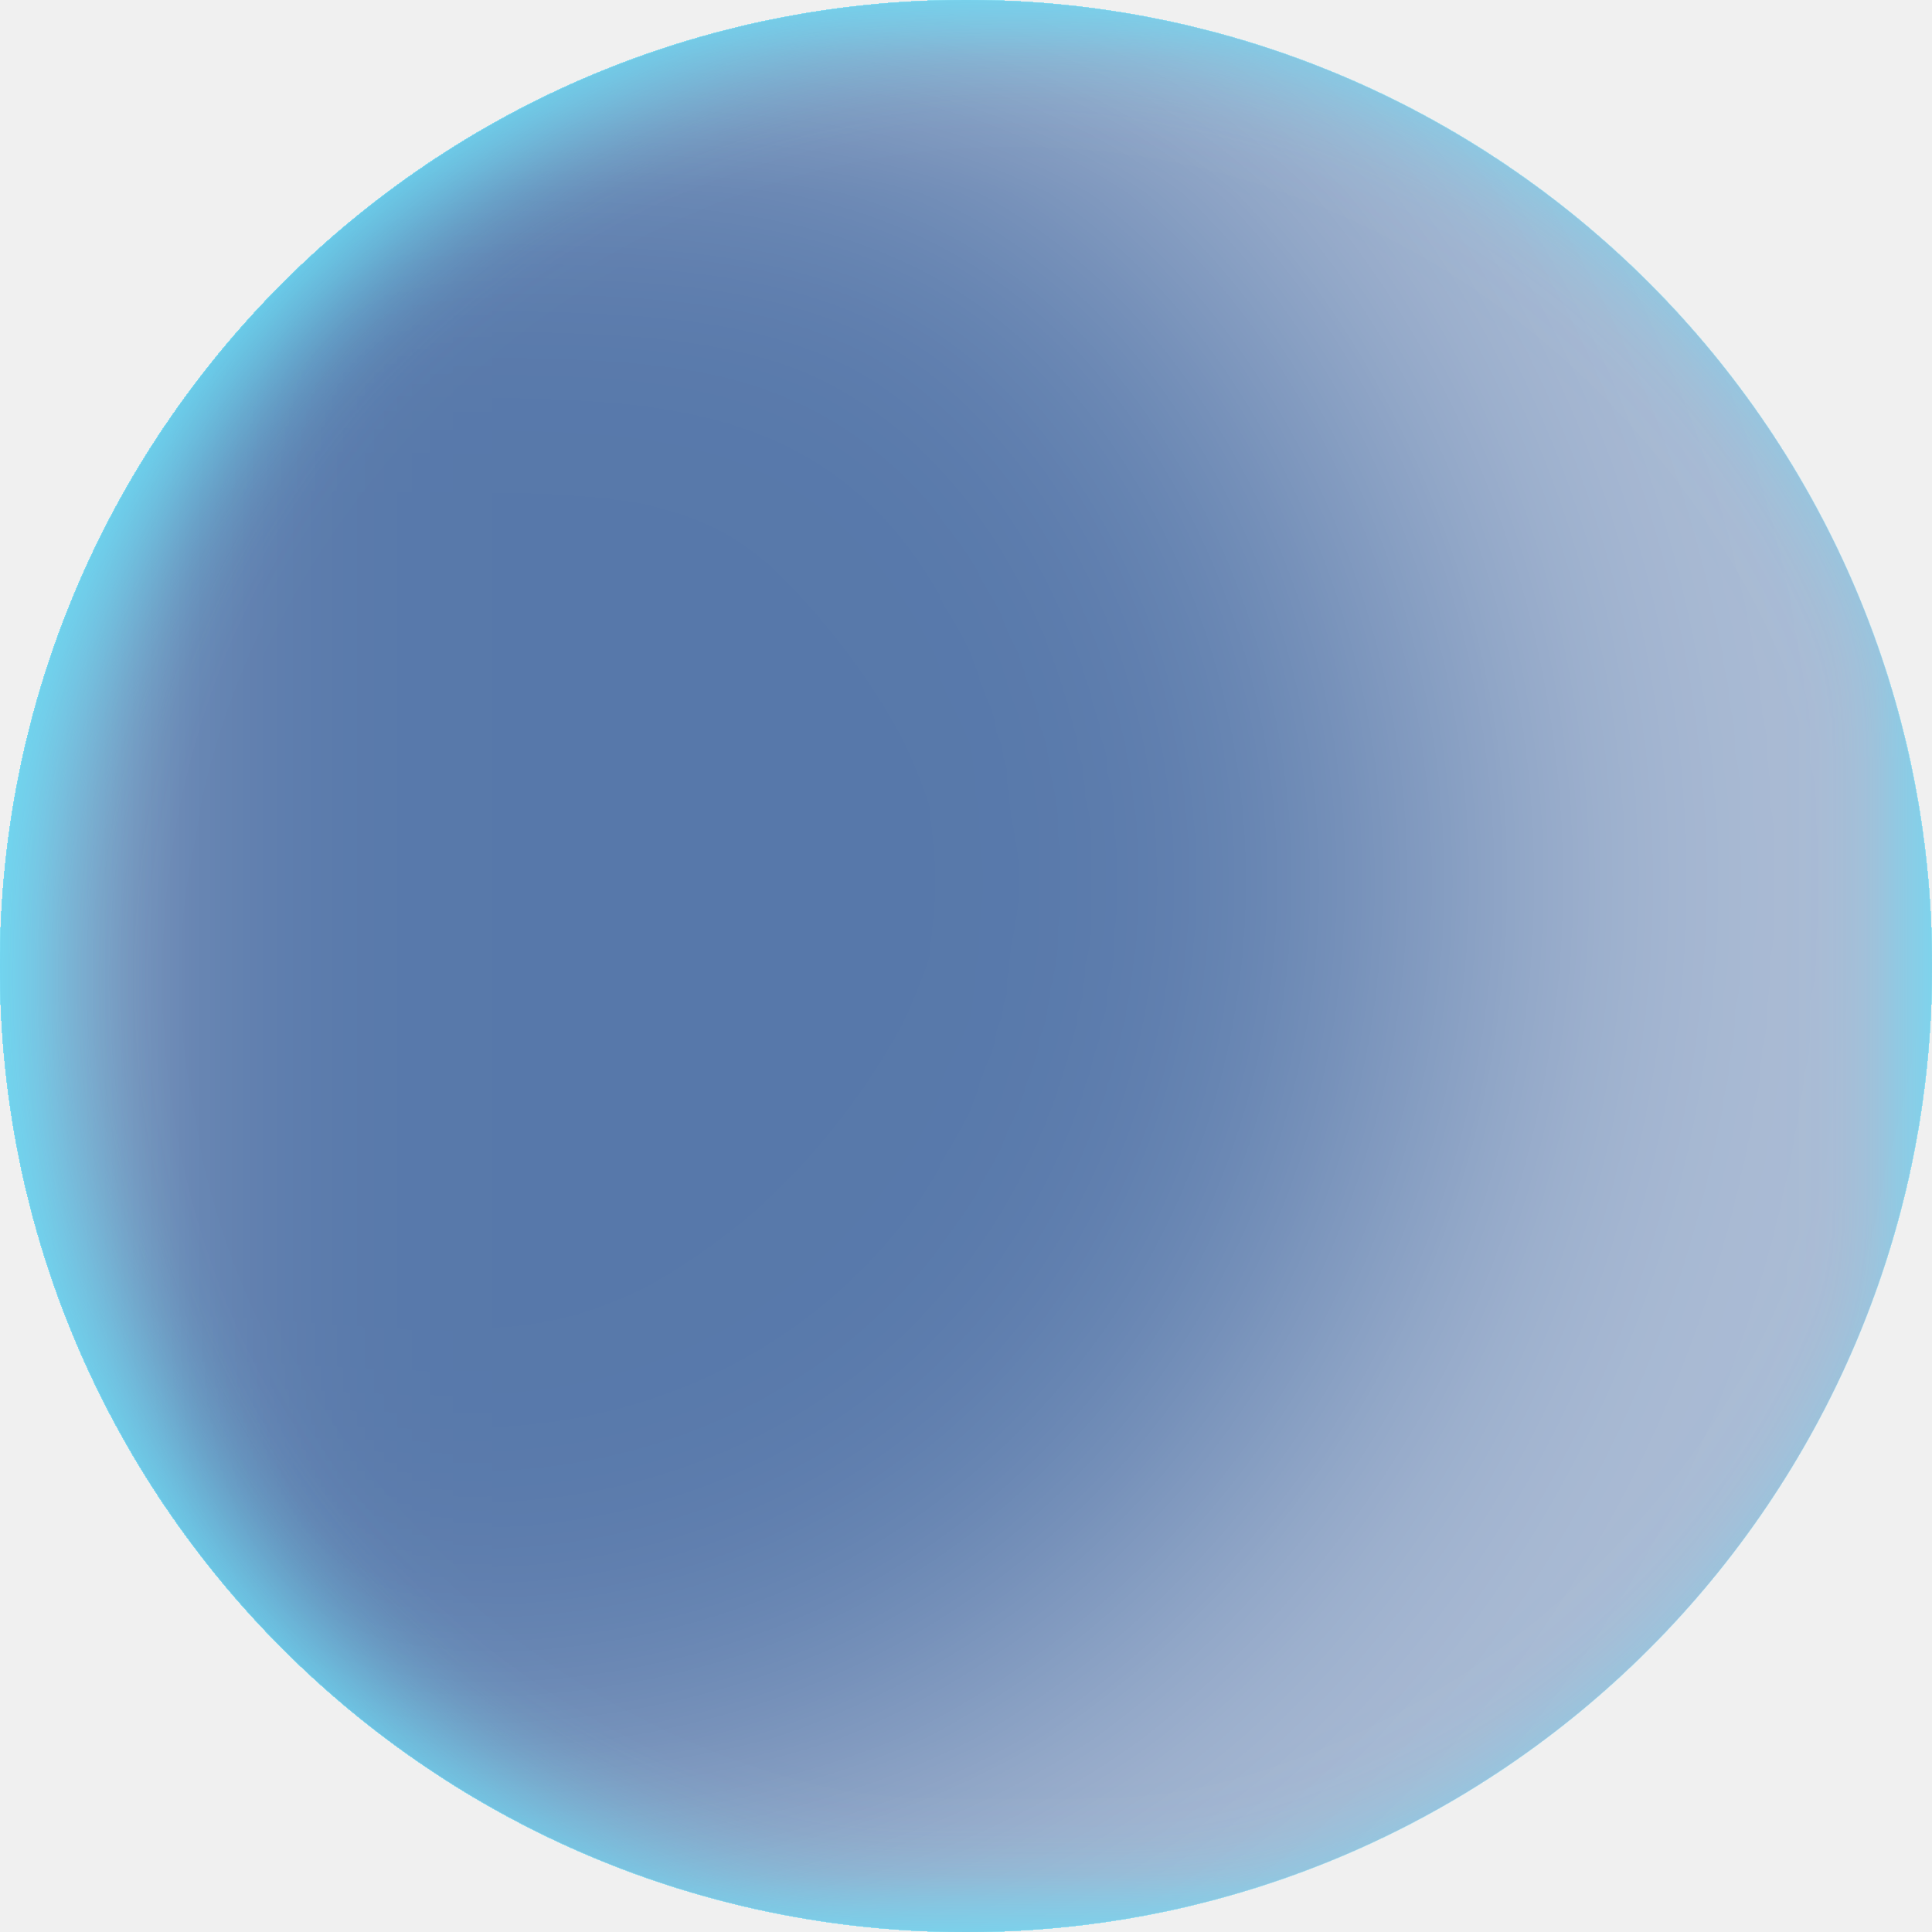
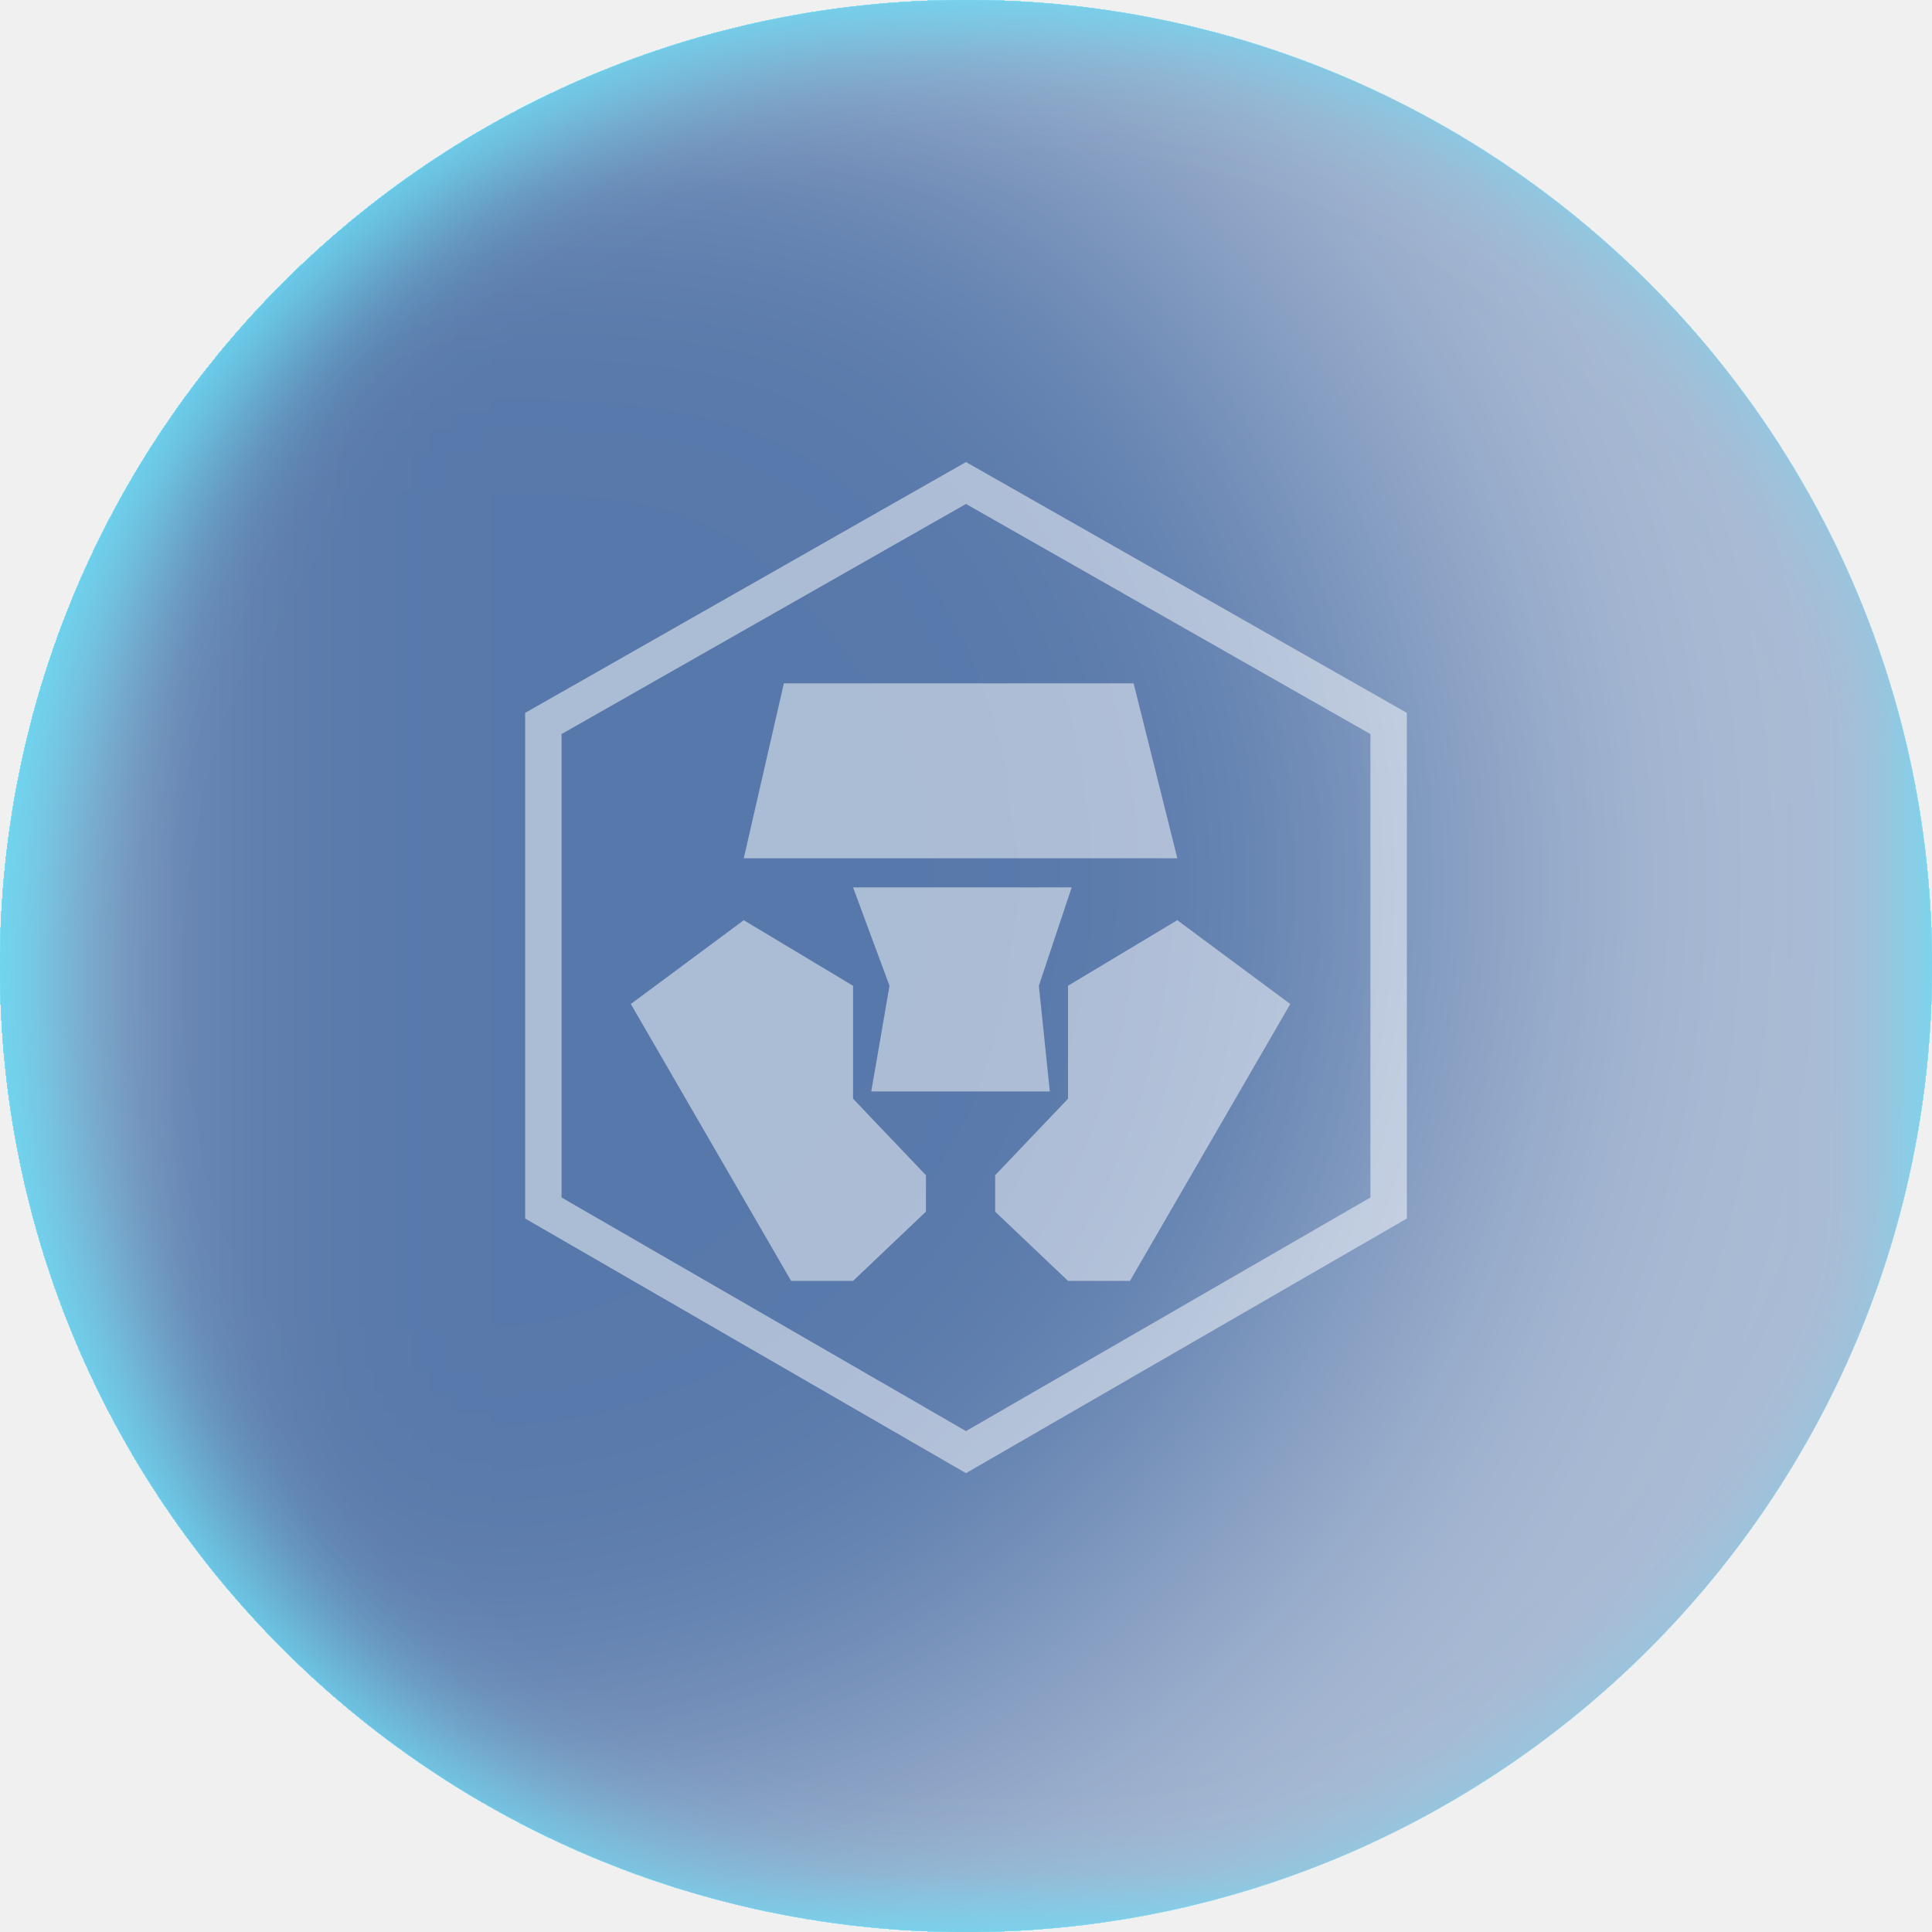
<svg xmlns="http://www.w3.org/2000/svg" width="160" height="160" viewBox="0 0 160 160" fill="none">
  <g filter="url(#filter0_ii)">
    <circle cx="80" cy="80" r="80" fill="#5778AA" />
+   </g>
+   <g opacity="0.5">
+     <path d="M52.242 83.147L61.596 76.207L70.647 81.638V90.991L76.682 97.328V100.345L70.647 106.078H65.518L52.242 83.147Z" fill="white" />
+     <path d="M88.751 73.491H70.647L73.665 81.638L72.156 90.388H86.941L86.035 81.638L88.751 73.491Z" fill="white" />
+     <path d="M64.915 56.595L61.596 71.078H97.501L93.88 56.595H64.915Z" fill="white" />
+     <path d="M106.854 83.147L97.5 76.207L88.448 81.638V90.991L82.414 97.328V100.345L88.448 106.078H93.578L106.854 83.147Z" fill="white" />
+     <path d="M45 100.043V59.914L80 40L115 59.914V100.043L80 120.259L45 100.043Z" stroke="white" stroke-width="3.017" />
  </g>
  <defs>
    <filter id="filter0_ii" x="-41" y="-7" width="205" height="168" filterUnits="userSpaceOnUse" color-interpolation-filters="sRGB">
      <feFlood flood-opacity="0" result="BackgroundImageFix" />
      <feBlend mode="normal" in="SourceGraphic" in2="BackgroundImageFix" result="shape" />
      <feColorMatrix in="SourceAlpha" type="matrix" values="0 0 0 0 0 0 0 0 0 0 0 0 0 0 0 0 0 0 127 0" result="hardAlpha" />
      <feOffset dx="-41" dy="-7" />
      <feGaussianBlur stdDeviation="25" />
      <feComposite in2="hardAlpha" operator="arithmetic" k2="-1" k3="1" />
      <feColorMatrix type="matrix" values="0 0 0 0 1 0 0 0 0 1 0 0 0 0 1 0 0 0 0.5 0" />
      <feBlend mode="normal" in2="shape" result="effect1_innerShadow" />
      <feColorMatrix in="SourceAlpha" type="matrix" values="0 0 0 0 0 0 0 0 0 0 0 0 0 0 0 0 0 0 127 0" result="hardAlpha" />
      <feOffset dx="4" dy="1" />
      <feGaussianBlur stdDeviation="5" />
      <feComposite in2="hardAlpha" operator="arithmetic" k2="-1" k3="1" />
      <feColorMatrix type="matrix" values="0 0 0 0 0.419 0 0 0 0 0.868 0 0 0 0 0.967 0 0 0 1 0" />
      <feBlend mode="normal" in2="effect1_innerShadow" result="effect2_innerShadow" />
    </filter>
  </defs>
</svg>
